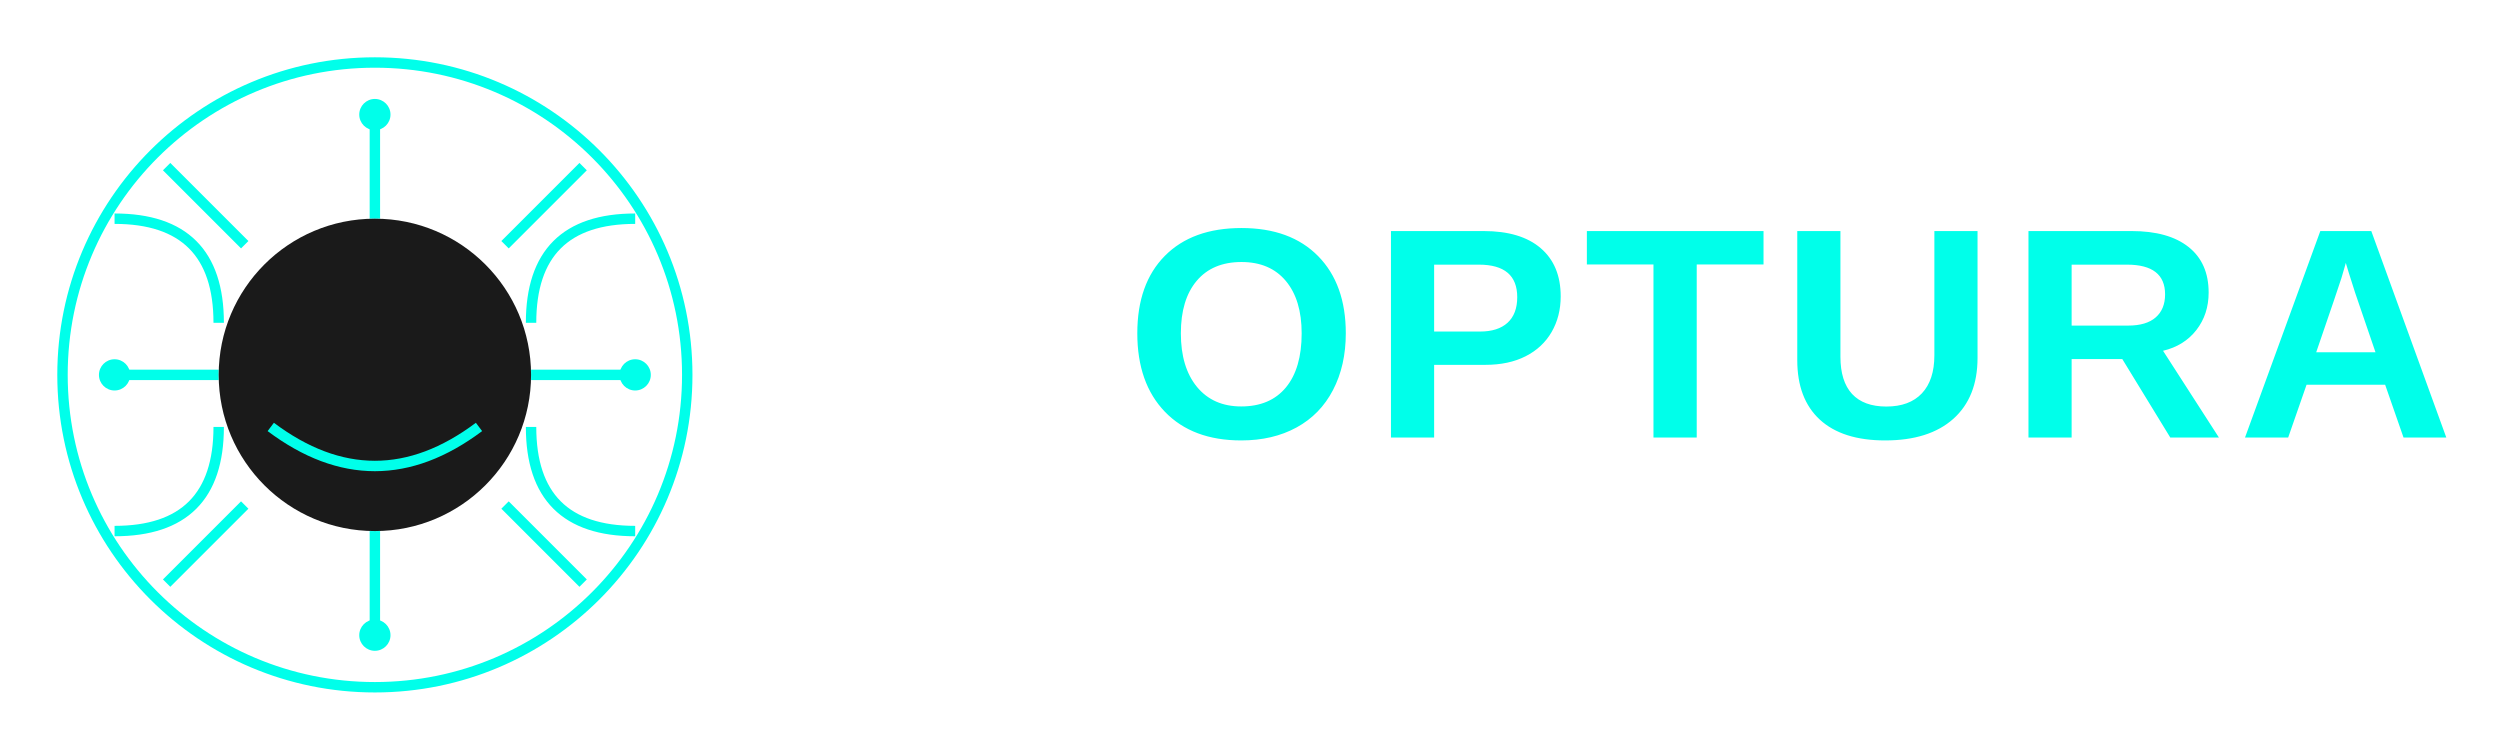
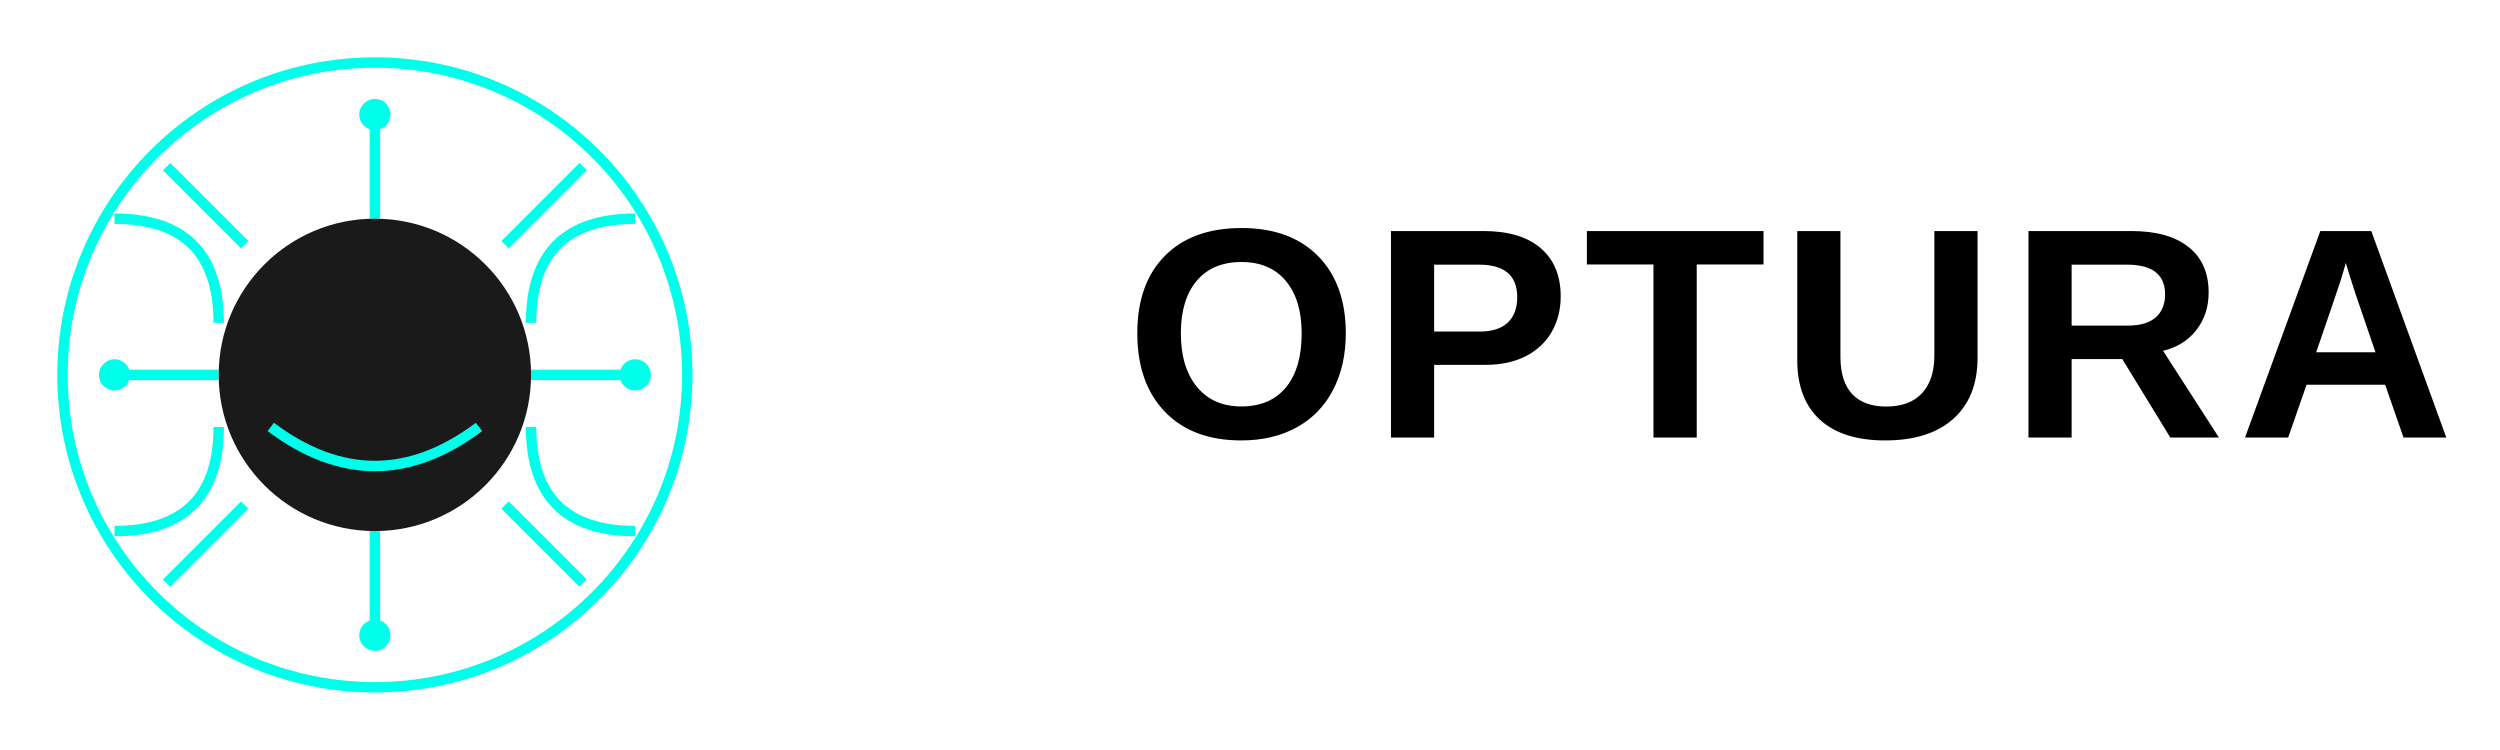
<svg xmlns="http://www.w3.org/2000/svg" width="400" height="120" viewBox="0 0 400 120" fill="none">
  <g transform="translate(10, 10) scale(0.833)">
    <path d="M60 0 A60 60 0 1 1 60 120 A60 60 0 1 1 60 0" stroke="#00ffea" stroke-width="2" fill="none" />
    <path d="M30 60 L10 60 M90 60 L110 60" stroke="#00ffea" stroke-width="2" />
    <path d="M60 30 L60 10 M60 90 L60 110" stroke="#00ffea" stroke-width="2" />
    <circle cx="10" cy="60" r="3" fill="#00ffea" />
    <circle cx="110" cy="60" r="3" fill="#00ffea" />
    <circle cx="60" cy="10" r="3" fill="#00ffea" />
    <circle cx="60" cy="110" r="3" fill="#00ffea" />
    <path d="M85 85 L100 100 M35 85 L20 100 M85 35 L100 20 M35 35 L20 20" stroke="#00ffea" stroke-width="2" />
    <circle cx="60" cy="60" r="30" fill="#1a1a1a" />
    <path d="M45 55 A5 5 0 1 0 45 55 M60 55 A5 5 0 1 0 60 55 M75 55 A5 5 0 1 0 75 55" fill="#00ffea" />
    <path d="M40 70 Q60 85 80 70" stroke="#00ffea" stroke-width="2" fill="none" />
    <path d="M10 30 Q30 30 30 50 M110 30 Q90 30 90 50" stroke="#00ffea" stroke-width="2" fill="none" />
    <path d="M10 90 Q30 90 30 70 M110 90 Q90 90 90 70" stroke="#00ffea" stroke-width="2" fill="none" />
  </g>
-   <text x="180" y="70" font-family="Arial, sans-serif" font-size="48" font-weight="bold" fill="#00ffea" letter-spacing="2">OPTURA</text>
+   <text x="180" y="70" font-family="Arial, sans-serif" font-size="48" font-weight="bold" fill="#000000" letter-spacing="2">OPTURA</text>
</svg>
